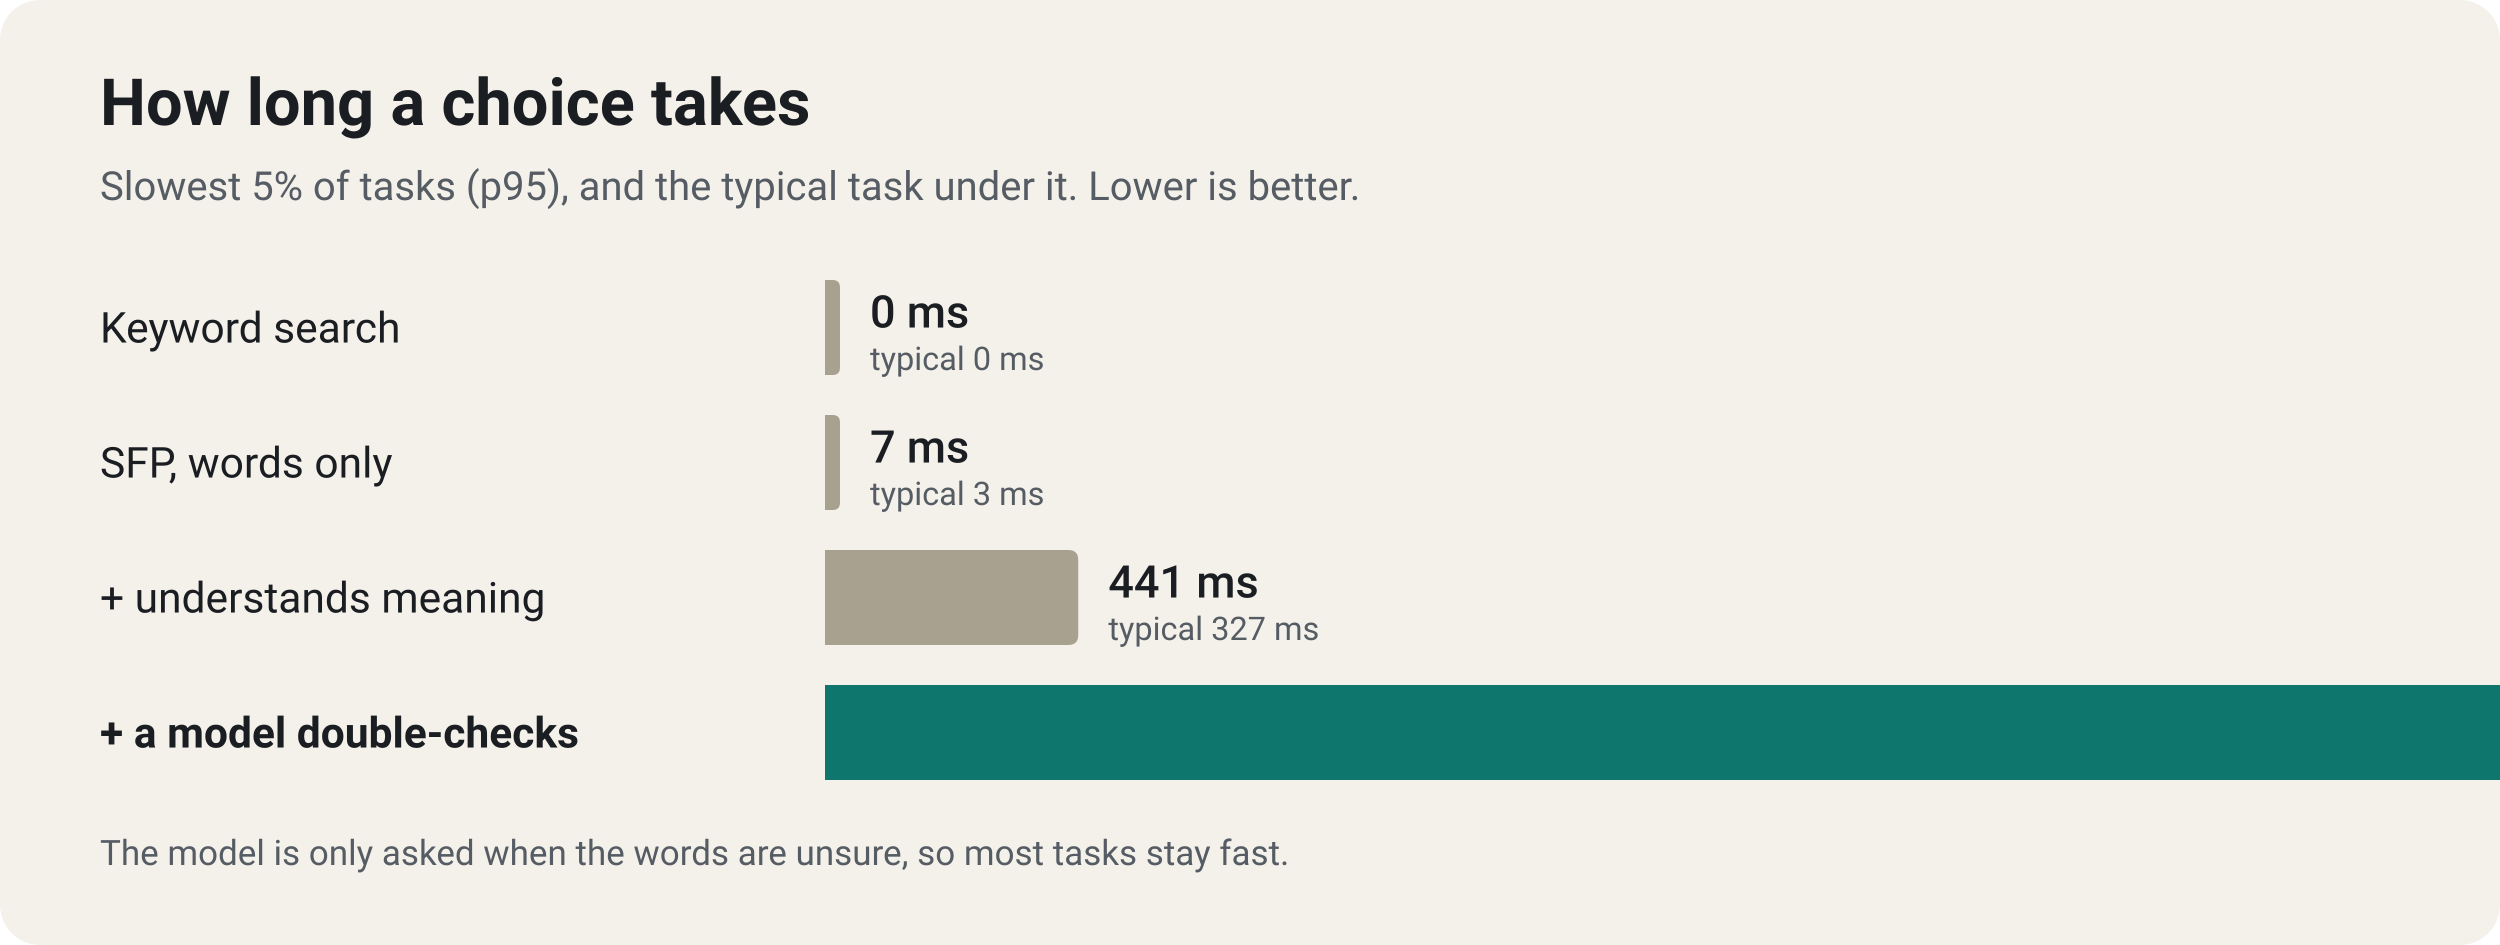
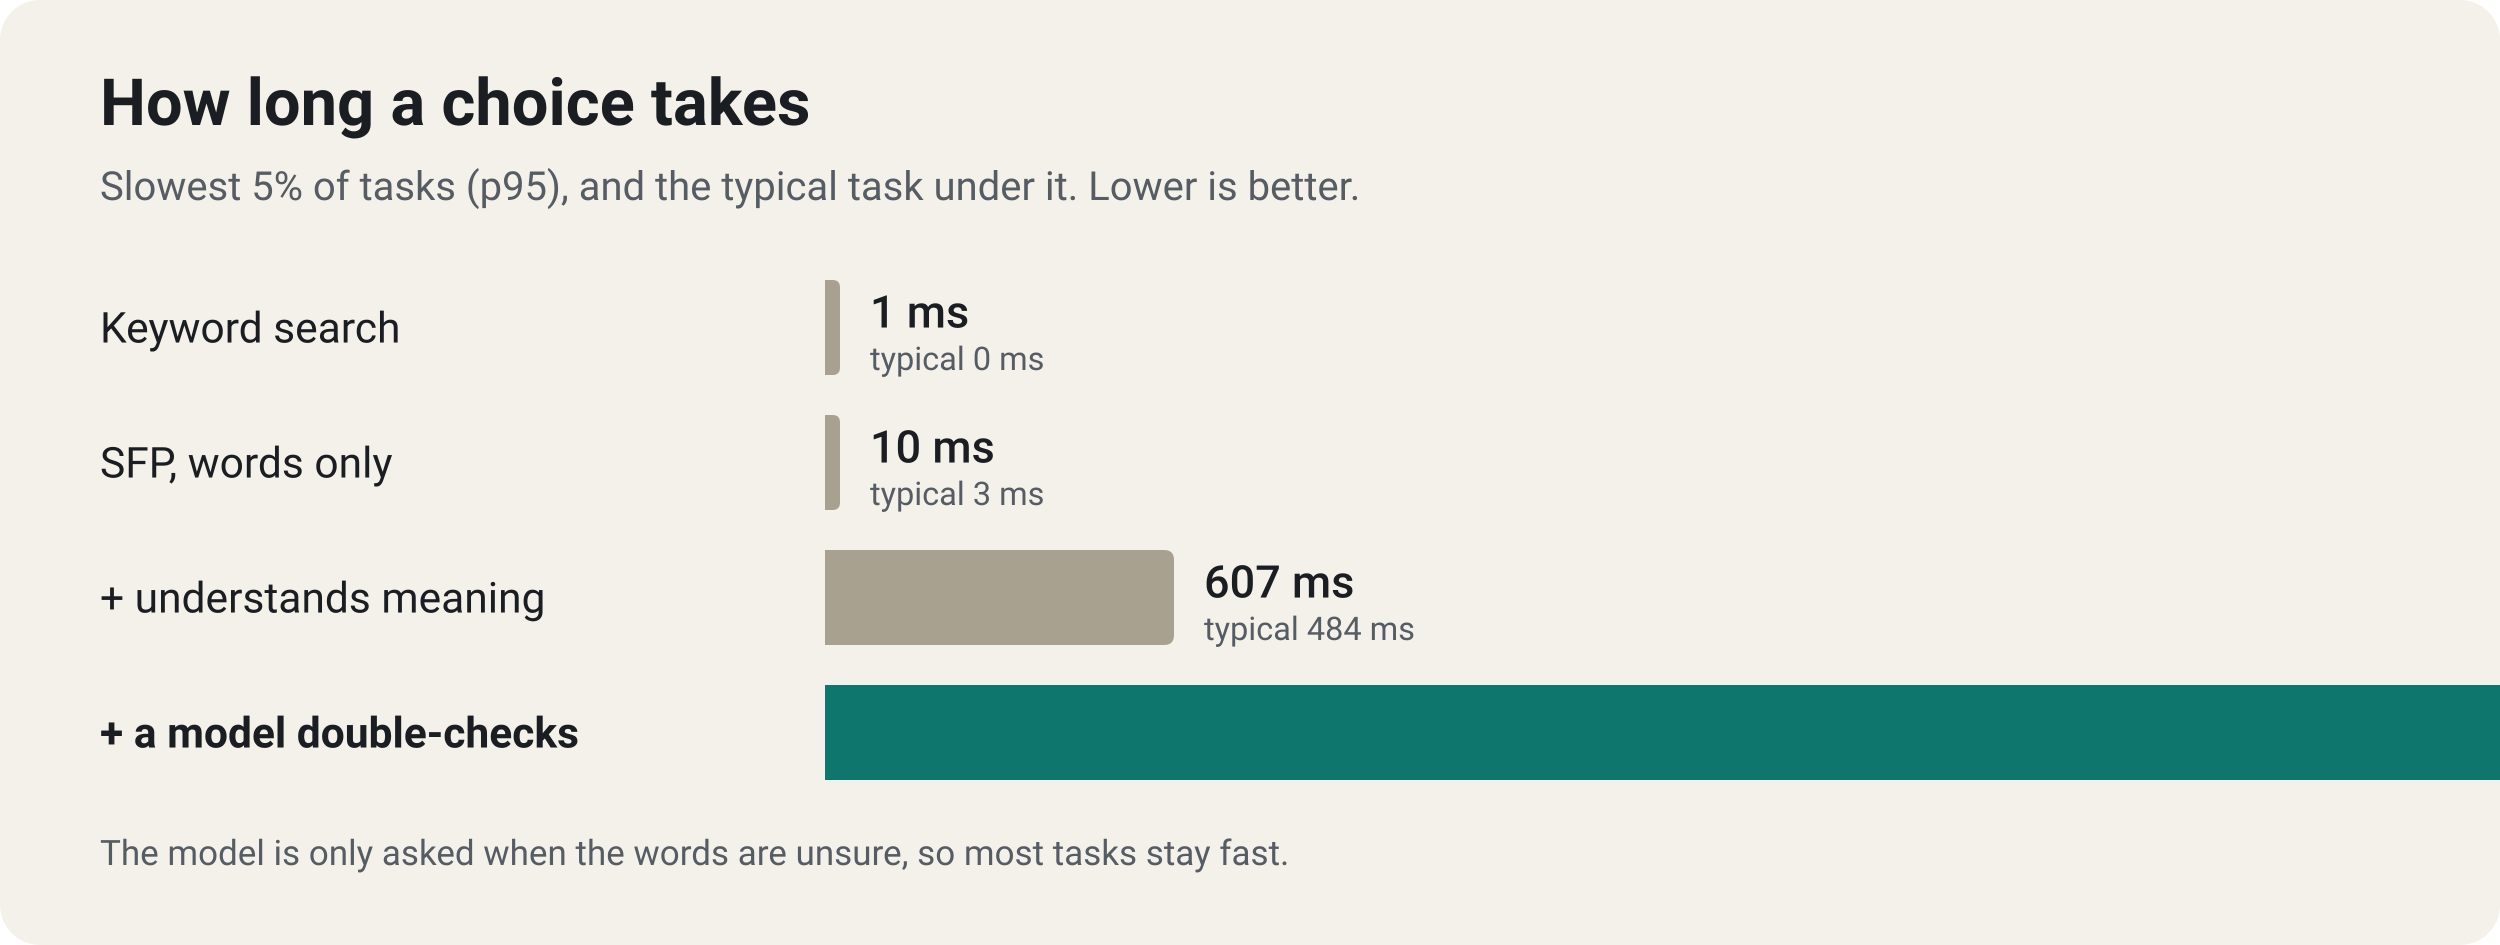
<svg xmlns="http://www.w3.org/2000/svg" width="1000" height="378" viewBox="0 0 1000 378" role="img" aria-labelledby="t d">
  <rect width="1000" height="378" rx="16" fill="#f4f1ea" />
  <text x="40" y="50" font-family="ui-sans-serif, system-ui, -apple-system, 'Segoe UI', Roboto, 'Helvetica Neue', Arial, sans-serif" font-size="26" font-weight="700" fill="#1a1d21" text-anchor="start">How long a choice takes</text>
  <text x="40" y="80" font-family="ui-sans-serif, system-ui, -apple-system, 'Segoe UI', Roboto, 'Helvetica Neue', Arial, sans-serif" font-size="16" font-weight="400" fill="#565c64" text-anchor="start">Slowest 5% of tasks (p95), and the typical task under it. Lower is better.</text>
  <text x="40" y="137.0" font-family="ui-sans-serif, system-ui, -apple-system, 'Segoe UI', Roboto, 'Helvetica Neue', Arial, sans-serif" font-size="17" font-weight="400" fill="#1a1d21" text-anchor="start">Keyword search</text>
  <path d="M330.0 112.0 H333.0 Q336.0 112.0 336.0 115.0 V147.0 Q336.0 150.0 333.0 150.0 H330.0 Z" fill="#a8a190" />
-   <text x="348" y="131.0" font-family="ui-sans-serif, system-ui, -apple-system, 'Segoe UI', Roboto, 'Helvetica Neue', Arial, sans-serif" font-size="18" font-weight="500" fill="#1a1d21" text-anchor="start">0 ms</text>
+   <text x="348" y="131.0" font-family="ui-sans-serif, system-ui, -apple-system, 'Segoe UI', Roboto, 'Helvetica Neue', Arial, sans-serif" font-size="18" font-weight="500" fill="#1a1d21" text-anchor="start">1 ms</text>
  <text x="348" y="148.0" font-family="ui-sans-serif, system-ui, -apple-system, 'Segoe UI', Roboto, 'Helvetica Neue', Arial, sans-serif" font-size="13" font-weight="400" fill="#565c64" text-anchor="start">typical 0 ms</text>
  <text x="40" y="191.0" font-family="ui-sans-serif, system-ui, -apple-system, 'Segoe UI', Roboto, 'Helvetica Neue', Arial, sans-serif" font-size="17" font-weight="400" fill="#1a1d21" text-anchor="start">SFP, words only</text>
  <path d="M330.0 166.0 H333.0 Q336.0 166.0 336.0 169.0 V201.0 Q336.0 204.0 333.0 204.0 H330.0 Z" fill="#a8a190" />
-   <text x="348" y="185.0" font-family="ui-sans-serif, system-ui, -apple-system, 'Segoe UI', Roboto, 'Helvetica Neue', Arial, sans-serif" font-size="18" font-weight="500" fill="#1a1d21" text-anchor="start">7 ms</text>
+   <text x="348" y="185.0" font-family="ui-sans-serif, system-ui, -apple-system, 'Segoe UI', Roboto, 'Helvetica Neue', Arial, sans-serif" font-size="18" font-weight="500" fill="#1a1d21" text-anchor="start">10 ms</text>
  <text x="348" y="202.0" font-family="ui-sans-serif, system-ui, -apple-system, 'Segoe UI', Roboto, 'Helvetica Neue', Arial, sans-serif" font-size="13" font-weight="400" fill="#565c64" text-anchor="start">typical 3 ms</text>
  <text x="40" y="245.0" font-family="ui-sans-serif, system-ui, -apple-system, 'Segoe UI', Roboto, 'Helvetica Neue', Arial, sans-serif" font-size="17" font-weight="400" fill="#1a1d21" text-anchor="start">+ understands meaning</text>
-   <path d="M330.0 220.0 H427.3 Q431.3 220.0 431.3 224.0 V254.0 Q431.3 258.0 427.3 258.0 H330.0 Z" fill="#a8a190" />
-   <text x="443.338" y="239.0" font-family="ui-sans-serif, system-ui, -apple-system, 'Segoe UI', Roboto, 'Helvetica Neue', Arial, sans-serif" font-size="18" font-weight="500" fill="#1a1d21" text-anchor="start">441 ms</text>
-   <text x="443.338" y="256.0" font-family="ui-sans-serif, system-ui, -apple-system, 'Segoe UI', Roboto, 'Helvetica Neue', Arial, sans-serif" font-size="13" font-weight="400" fill="#565c64" text-anchor="start">typical 327 ms</text>
+   <path d="M330.0 220.0 H465.6 Q469.6 220.0 469.6 224.0 V254.0 Q469.6 258.0 465.6 258.0 H330.0 Z" fill="#a8a190" />
+   <text x="481.61" y="239.0" font-family="ui-sans-serif, system-ui, -apple-system, 'Segoe UI', Roboto, 'Helvetica Neue', Arial, sans-serif" font-size="18" font-weight="500" fill="#1a1d21" text-anchor="start">607 ms</text>
+   <text x="481.61" y="256.0" font-family="ui-sans-serif, system-ui, -apple-system, 'Segoe UI', Roboto, 'Helvetica Neue', Arial, sans-serif" font-size="13" font-weight="400" fill="#565c64" text-anchor="start">typical 484 ms</text>
  <text x="40" y="299.0" font-family="ui-sans-serif, system-ui, -apple-system, 'Segoe UI', Roboto, 'Helvetica Neue', Arial, sans-serif" font-size="17" font-weight="700" fill="#1a1d21" text-anchor="start">+ a model double-checks</text>
-   <path d="M330.0 274.0 H1068.5 Q1072.5 274.0 1072.5 278.0 V308.0 Q1072.5 312.0 1068.5 312.0 H330.0 Z" fill="#0f766e" />
-   <text x="1084.509" y="293.0" font-family="ui-sans-serif, system-ui, -apple-system, 'Segoe UI', Roboto, 'Helvetica Neue', Arial, sans-serif" font-size="18" font-weight="700" fill="#1a1d21" text-anchor="start">3228 ms</text>
-   <text x="1084.509" y="310.0" font-family="ui-sans-serif, system-ui, -apple-system, 'Segoe UI', Roboto, 'Helvetica Neue', Arial, sans-serif" font-size="13" font-weight="400" fill="#565c64" text-anchor="start">typical 344 ms</text>
+   <path d="M330.0 274.0 H1584.9 Q1588.9 274.0 1588.9 278.0 V308.0 Q1588.9 312.0 1584.9 312.0 H330.0 Z" fill="#0f766e" />
+   <text x="1600.905" y="293.0" font-family="ui-sans-serif, system-ui, -apple-system, 'Segoe UI', Roboto, 'Helvetica Neue', Arial, sans-serif" font-size="18" font-weight="700" fill="#1a1d21" text-anchor="start">5474 ms</text>
+   <text x="1600.905" y="310.0" font-family="ui-sans-serif, system-ui, -apple-system, 'Segoe UI', Roboto, 'Helvetica Neue', Arial, sans-serif" font-size="13" font-weight="400" fill="#565c64" text-anchor="start">typical 4188 ms</text>
  <text x="40" y="346" font-family="ui-sans-serif, system-ui, -apple-system, 'Segoe UI', Roboto, 'Helvetica Neue', Arial, sans-serif" font-size="14" font-weight="400" fill="#565c64" text-anchor="start">The model is only asked when the words are unsure, so most tasks stay fast.</text>
</svg>
